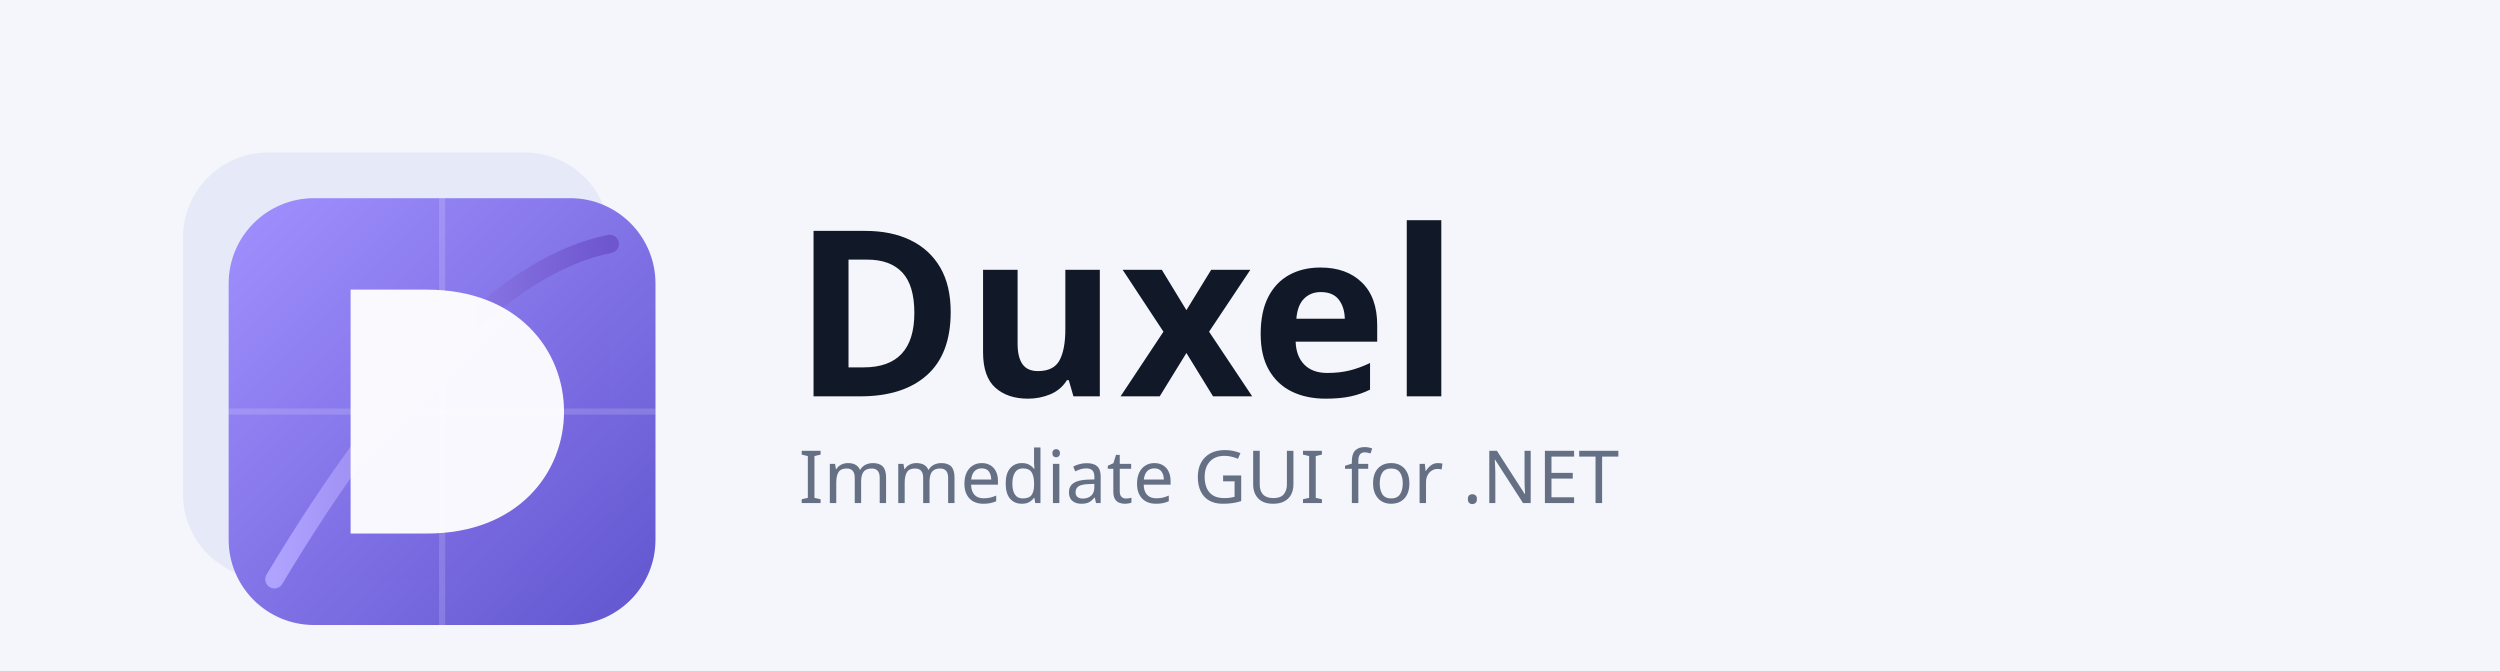
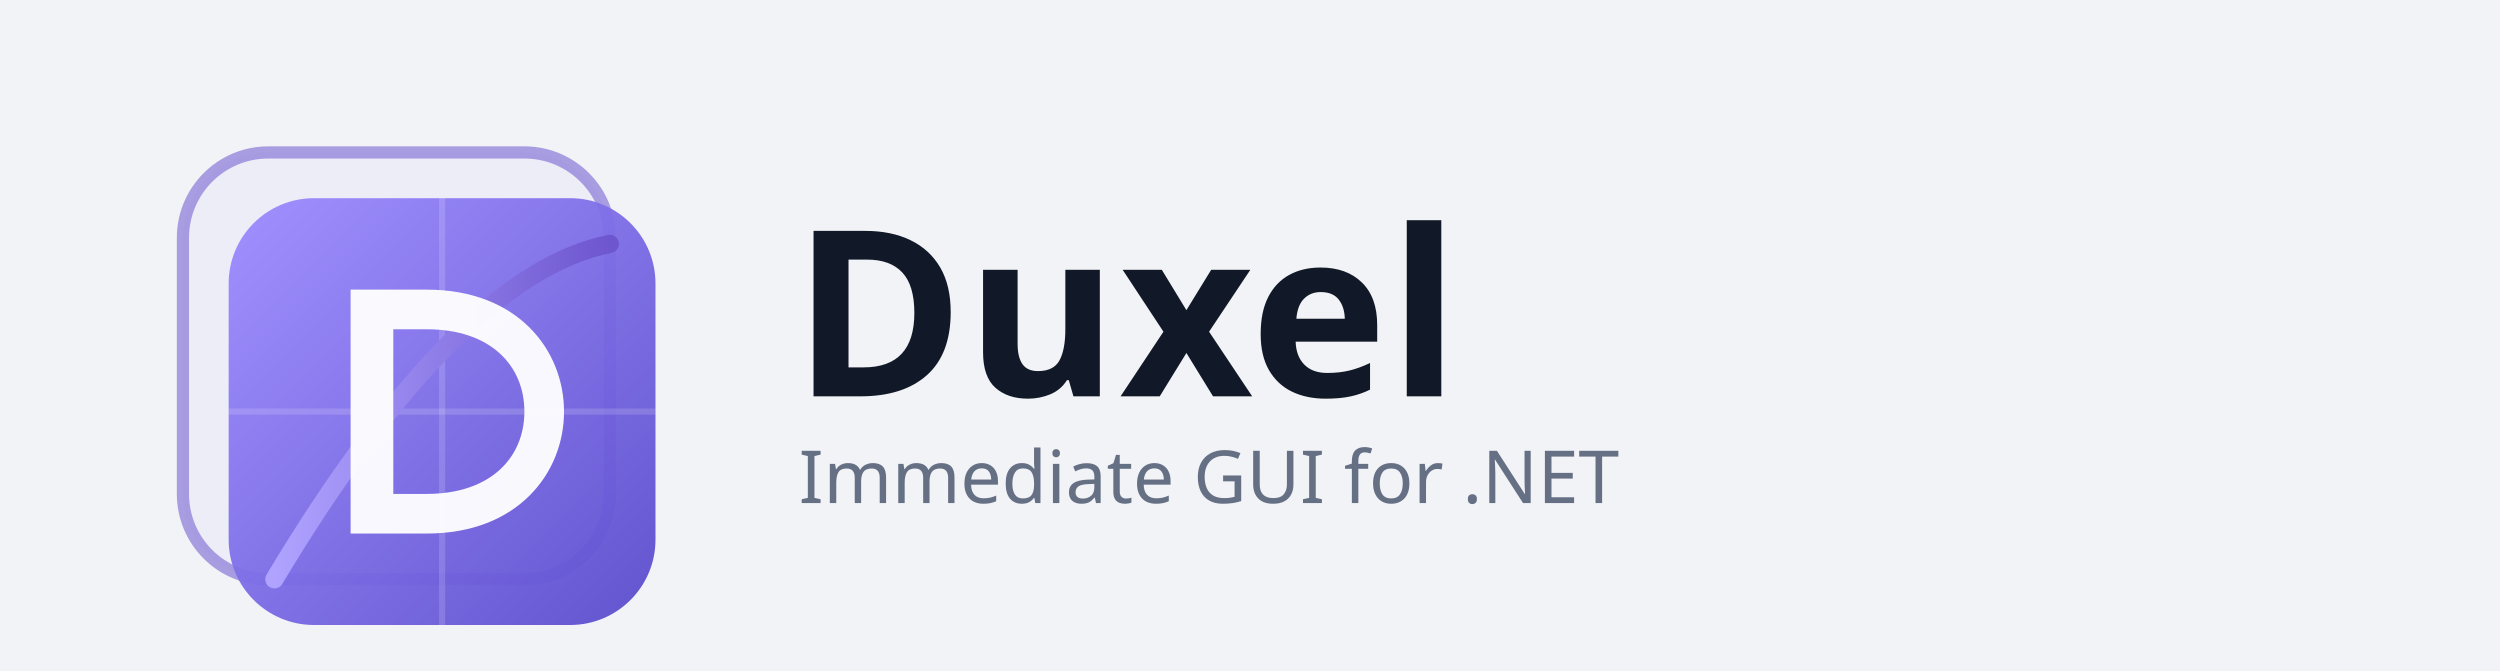
<svg xmlns="http://www.w3.org/2000/svg" width="820" height="220" viewBox="0 0 820 220">
-   <rect width="820" height="220" fill="#F4F6FB" />
+   <rect width="820" height="220" fill="#F4F6FB" opacity="0.5" />
  <defs>
    <linearGradient id="mainGrad" x1="0%" y1="0%" x2="100%" y2="100%">
      <stop offset="0%" stop-color="#9D8CFF" />
      <stop offset="100%" stop-color="#5B4DCC" />
    </linearGradient>
    <linearGradient id="flowGrad" x1="0%" y1="0%" x2="100%" y2="0%">
      <stop offset="0%" stop-color="#AFA3FF" />
      <stop offset="100%" stop-color="#6E56CF" />
    </linearGradient>
  </defs>
-   <rect x="60" y="50" width="140" height="140" rx="28" fill="#E6E9F8" />
+   <rect x="60" y="50" width="140" height="140" rx="28" fill="#E6E9F8" fill-opacity="0.5" stroke="#6E56CF" stroke-opacity="0.55" stroke-width="4" />
  <rect x="75" y="65" width="140" height="140" rx="28" fill="url(#mainGrad)" opacity="0.95" />
  <line x1="145" y1="65" x2="145" y2="205" stroke="white" stroke-opacity="0.15" stroke-width="2" />
  <line x1="75" y1="135" x2="215" y2="135" stroke="white" stroke-opacity="0.15" stroke-width="2" />
  <path d="M90 190 Q150 90 200 80" stroke="url(#flowGrad)" stroke-width="6" fill="none" stroke-linecap="round" />
-   <path d="M115 95             L140 95             C170 95 185 115 185 135             C185 155 170 175 140 175             L115 175 Z" fill="white" opacity="0.95" />
+   <path d="M115 95             L140 95             C170 95 185 115 185 135             C185 155 170 175 140 175             L115 175 Z            M129 108 L140 108            C161 108 172 120 172 135            C172 150 161 162 140 162            L129 162 Z" fill="white" fill-rule="evenodd" opacity="0.95" />
  <text x="260" y="130" font-family="Segoe UI Variable, Segoe UI, sans-serif" font-size="76" font-weight="600" fill="#111827" letter-spacing="0.5">
    Duxel
  </text>
  <text x="262" y="165" font-family="Segoe UI Variable, Segoe UI, sans-serif" font-size="24" fill="#667085">
    Immediate GUI for .NET
  </text>
</svg>
